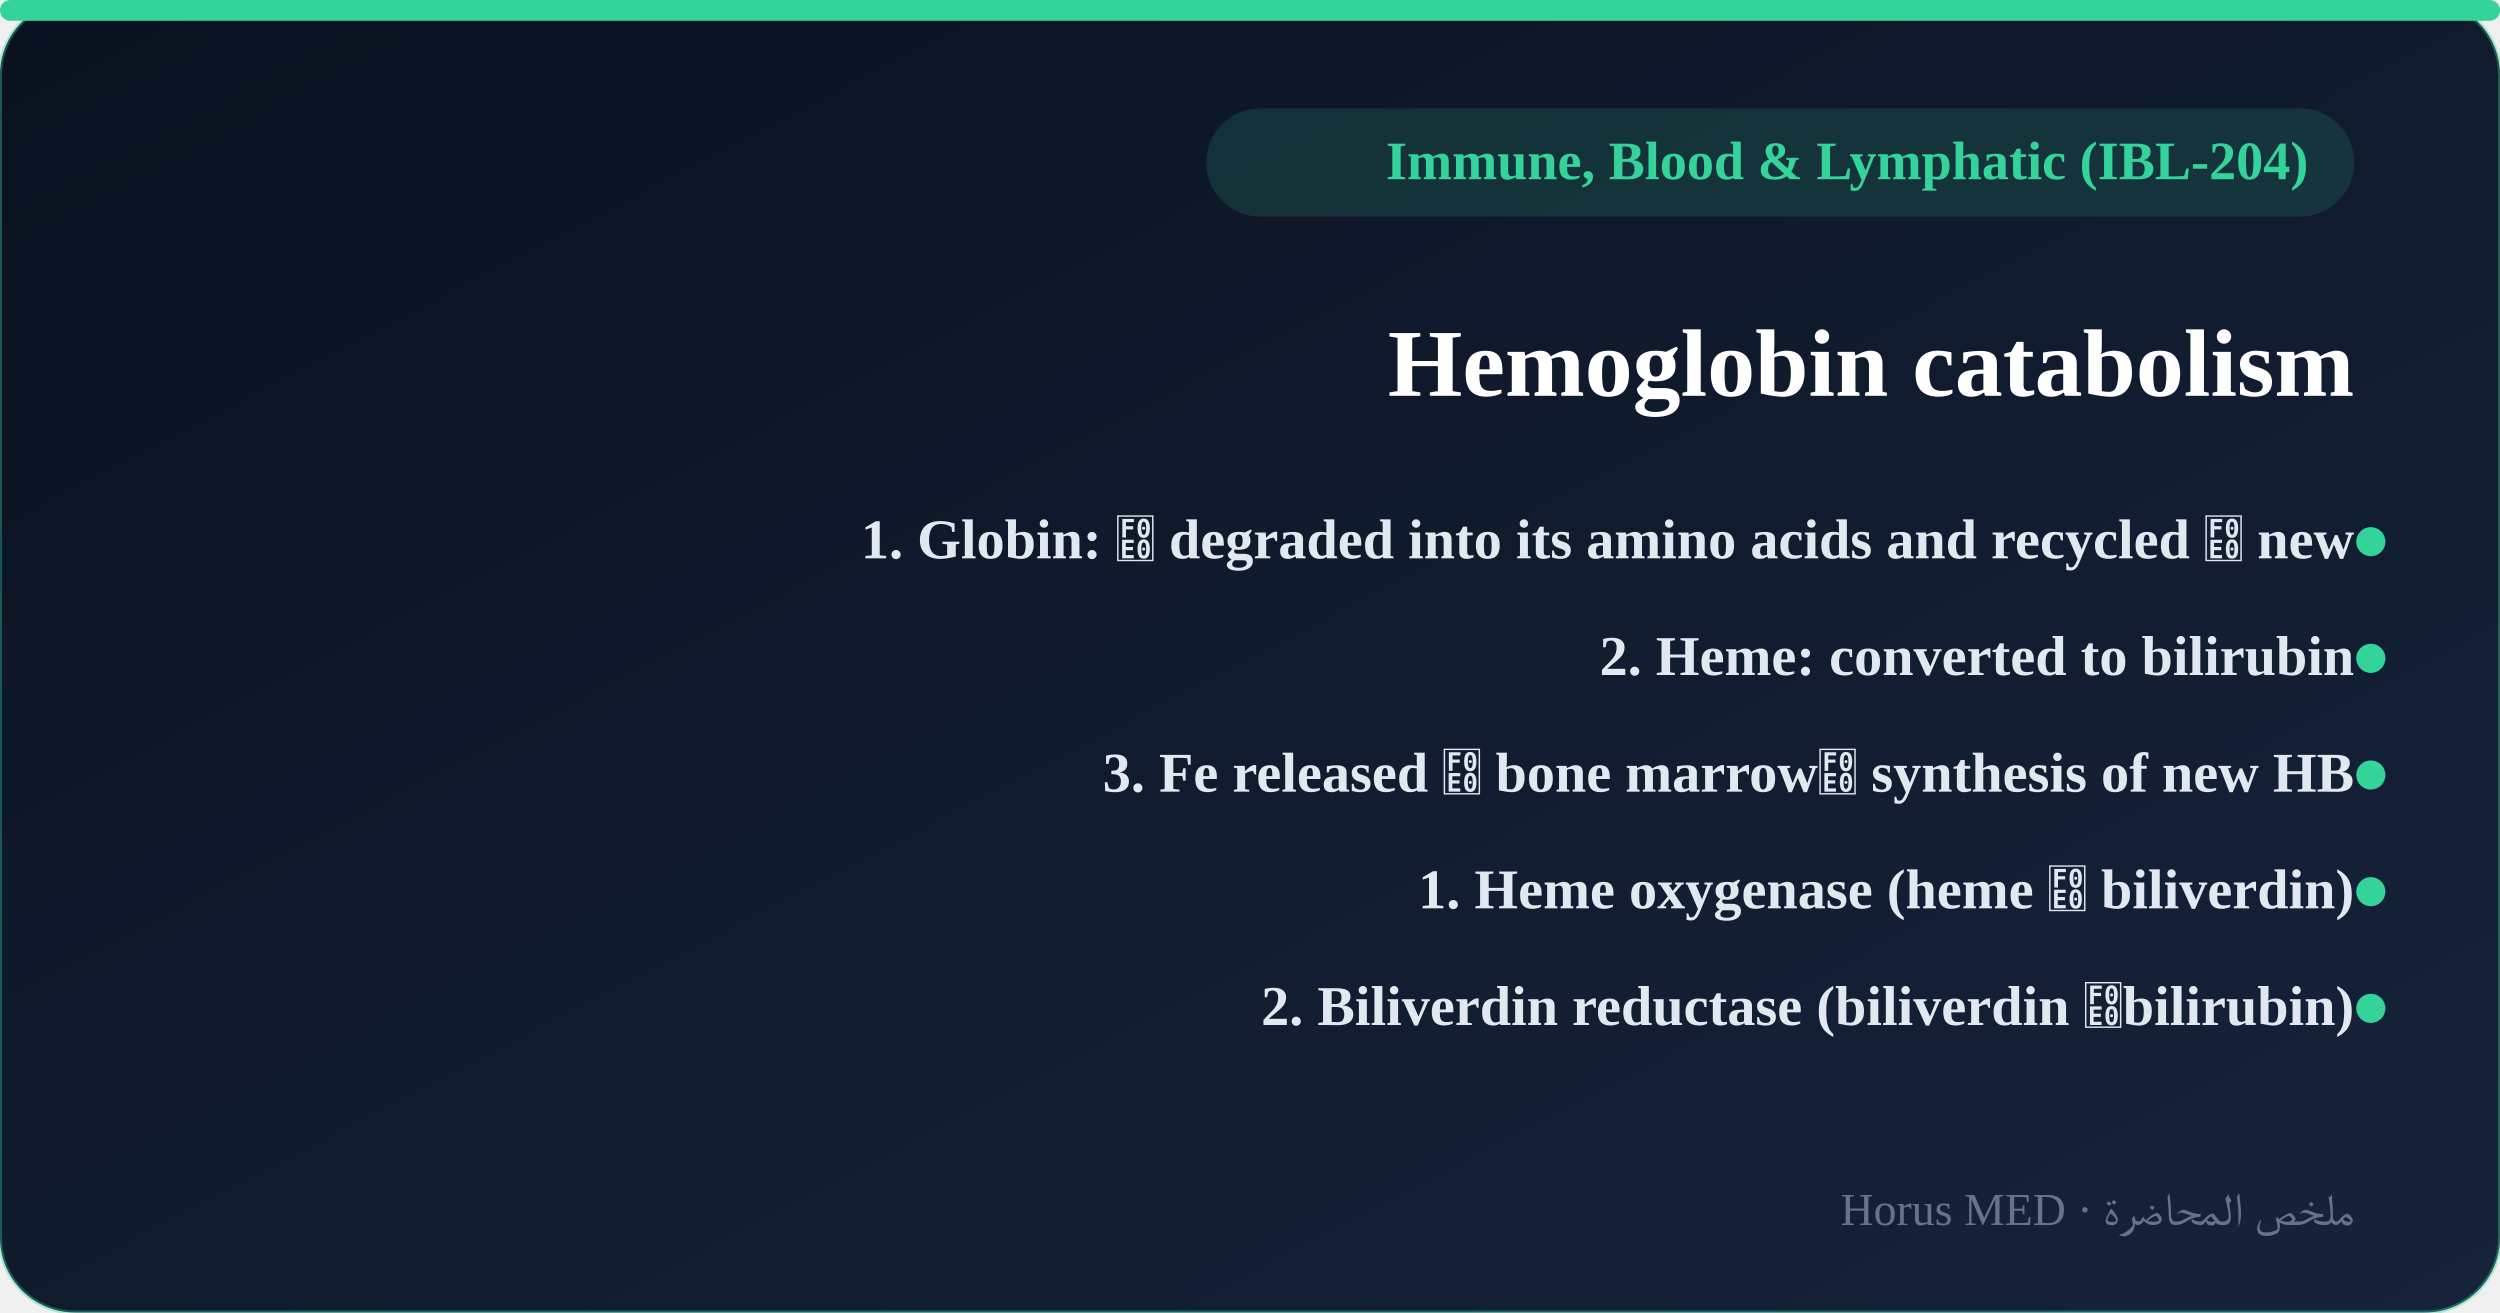
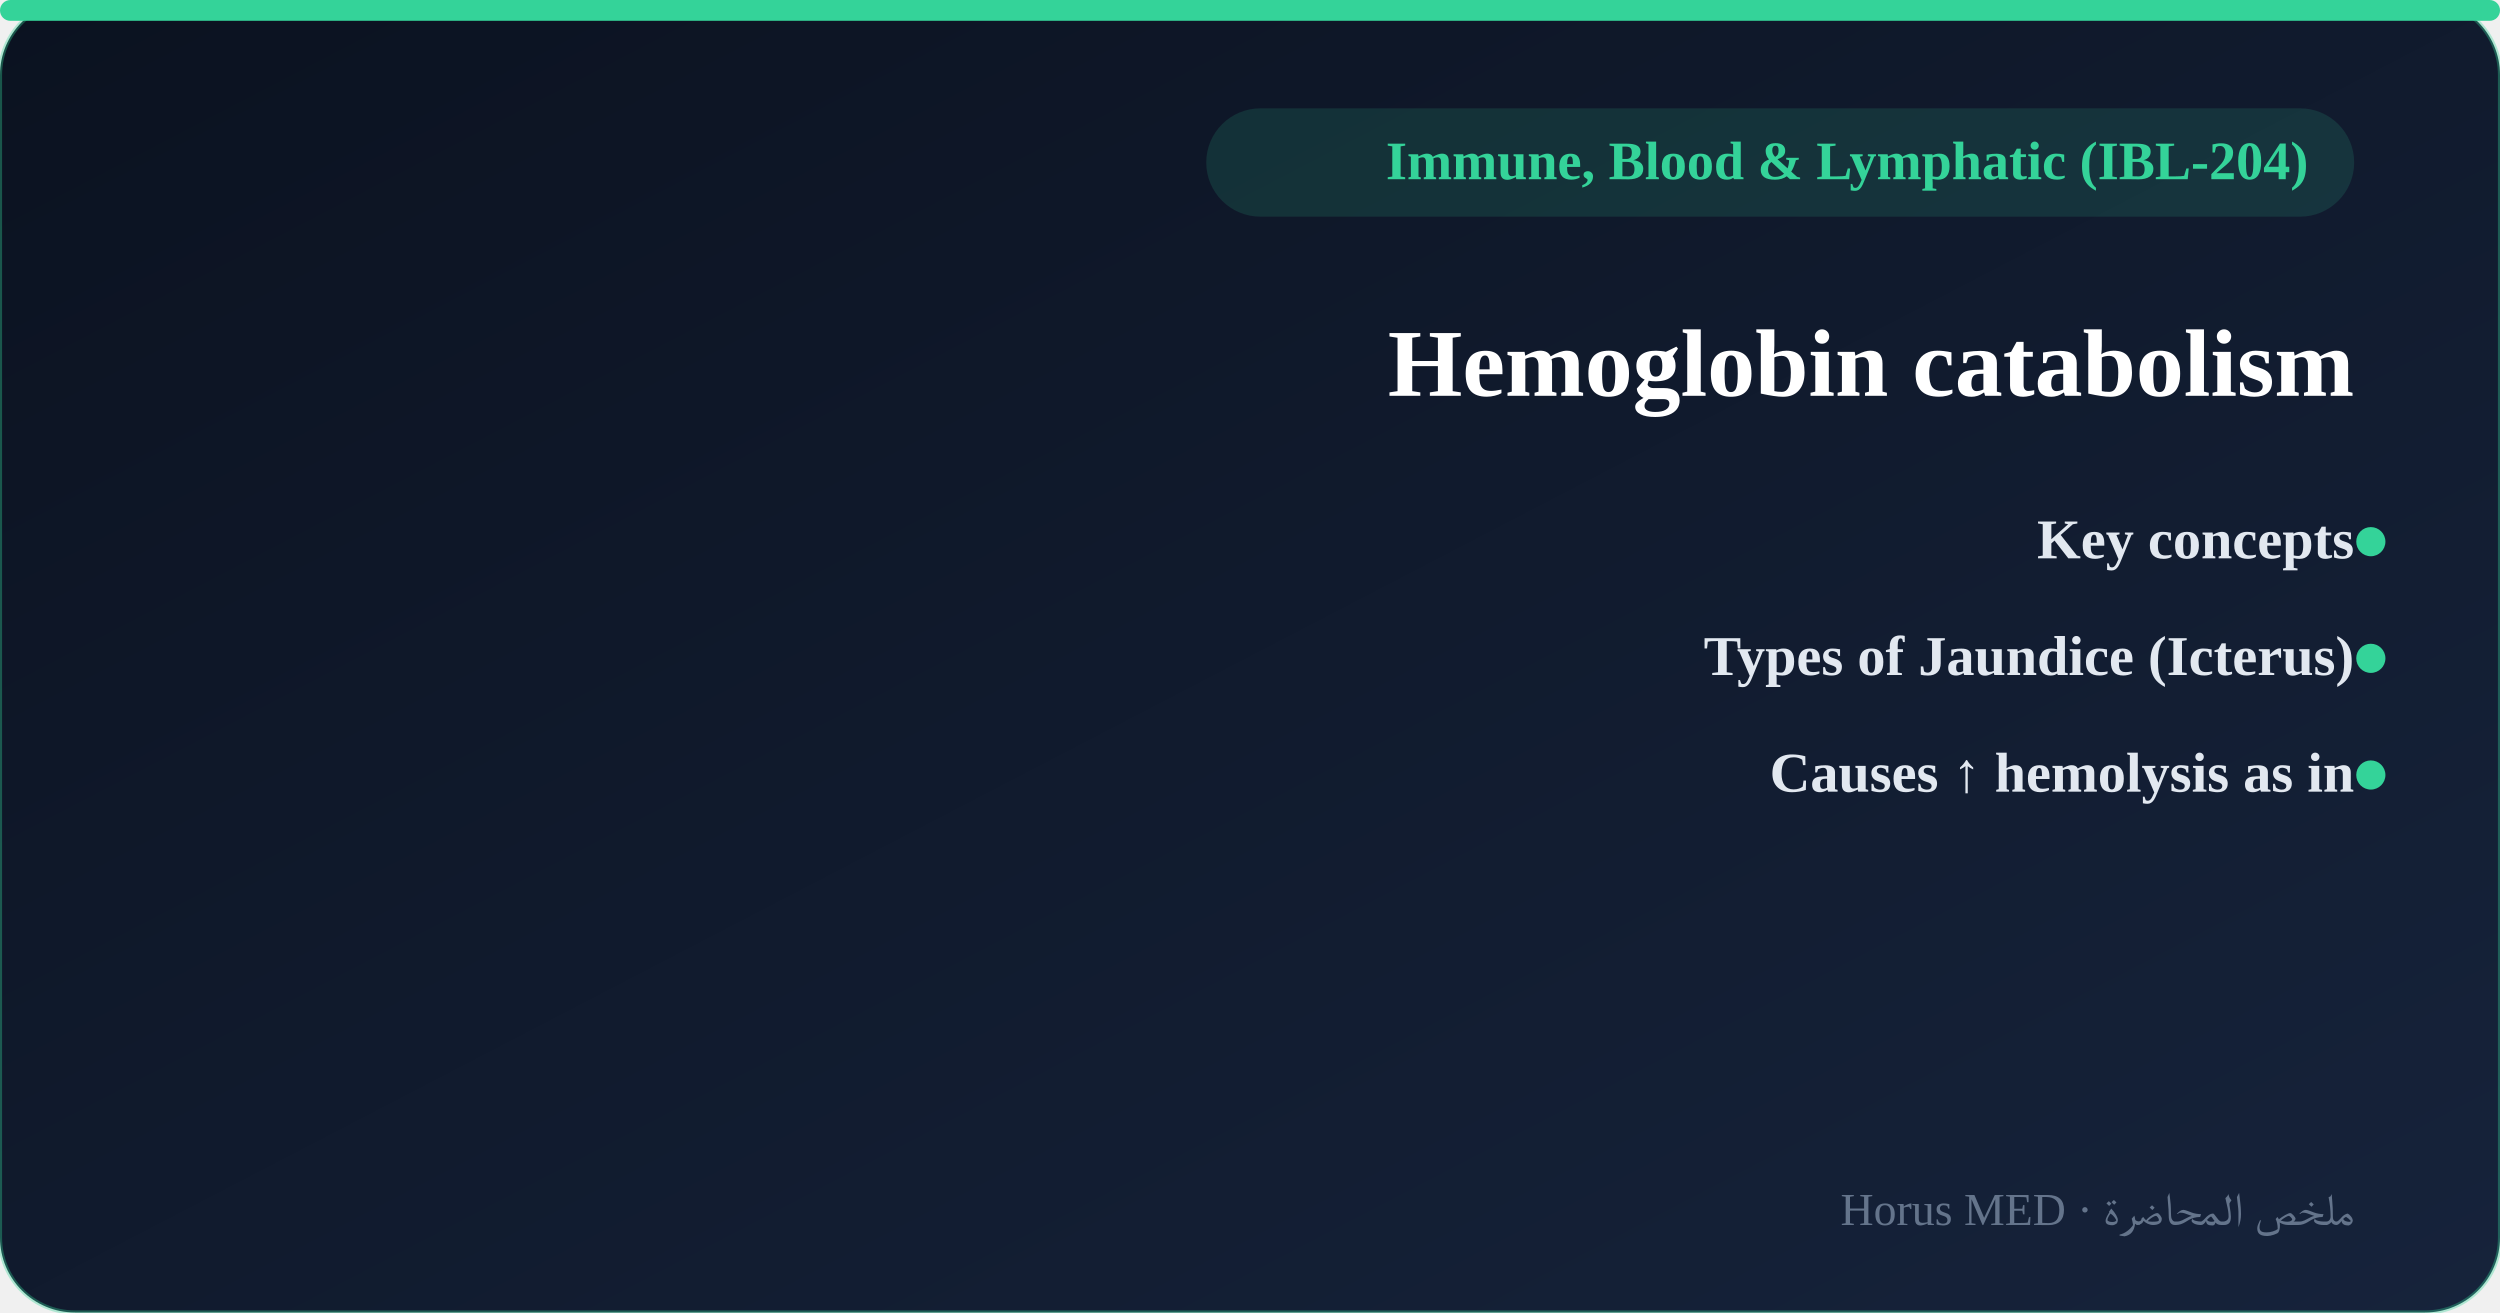
<svg xmlns="http://www.w3.org/2000/svg" width="1200" height="630" viewBox="0 0 1200 630">
  <defs>
    <linearGradient id="bg" x1="0" y1="0" x2="1" y2="1">
      <stop offset="0" stop-color="#0b1220" />
      <stop offset="1" stop-color="#16233b" />
    </linearGradient>
  </defs>
  <rect width="1200" height="630" rx="36" fill="url(#bg)" />
  <rect width="1200" height="630" rx="36" fill="none" stroke="#34d399" stroke-opacity="0.35" stroke-width="2" />
  <rect x="0" y="0" width="1200" height="10" rx="5" fill="#34d399" />
  <rect x="579" y="52" width="551" height="52" rx="26" fill="#34d399" fill-opacity="0.14" />
  <text x="1108" y="86" text-anchor="end" font-size="26" fill="#34d399" font-weight="700">Immune, Blood &amp; Lymphatic (IBL-204)</text>
  <text x="1130" y="190" text-anchor="end" font-size="46" fill="#ffffff" font-weight="800">
    <tspan x="1130" dy="0">Hemoglobin catabolism</tspan>
  </text>
  <circle cx="1138" cy="260" r="7" fill="#34d399" />
-   <text x="1130" y="268" text-anchor="end" font-size="27" fill="#e2e8f0" font-weight="600">1. Globin:  degraded into its amino acids and recycled  new</text>
+   <text x="1130" y="268" text-anchor="end" font-size="27" fill="#e2e8f0" font-weight="600">Key concepts</text>
  <circle cx="1138" cy="316" r="7" fill="#34d399" />
-   <text x="1130" y="324" text-anchor="end" font-size="27" fill="#e2e8f0" font-weight="600">2. Heme: converted to bilirubin</text>
+   <text x="1130" y="324" text-anchor="end" font-size="27" fill="#e2e8f0" font-weight="600">Types of Jaundice (Icterus)</text>
  <circle cx="1138" cy="372" r="7" fill="#34d399" />
-   <text x="1130" y="380" text-anchor="end" font-size="27" fill="#e2e8f0" font-weight="600">3. Fe released  bone marrow synthesis of new HB</text>
-   <circle cx="1138" cy="428" r="7" fill="#34d399" />
-   <text x="1130" y="436" text-anchor="end" font-size="27" fill="#e2e8f0" font-weight="600">1. Heme oxygenase (heme  biliverdin)</text>
-   <circle cx="1138" cy="484" r="7" fill="#34d399" />
-   <text x="1130" y="492" text-anchor="end" font-size="27" fill="#e2e8f0" font-weight="600">2. Biliverdin reductase (biliverdin bilirubin)</text>
+   <text x="1130" y="380" text-anchor="end" font-size="27" fill="#e2e8f0" font-weight="600">Causes ↑ hemolysis as in</text>
  <text x="1130" y="588" text-anchor="end" font-size="22" fill="#64748b">Horus MED · ملخص المحاضرة</text>
</svg>
